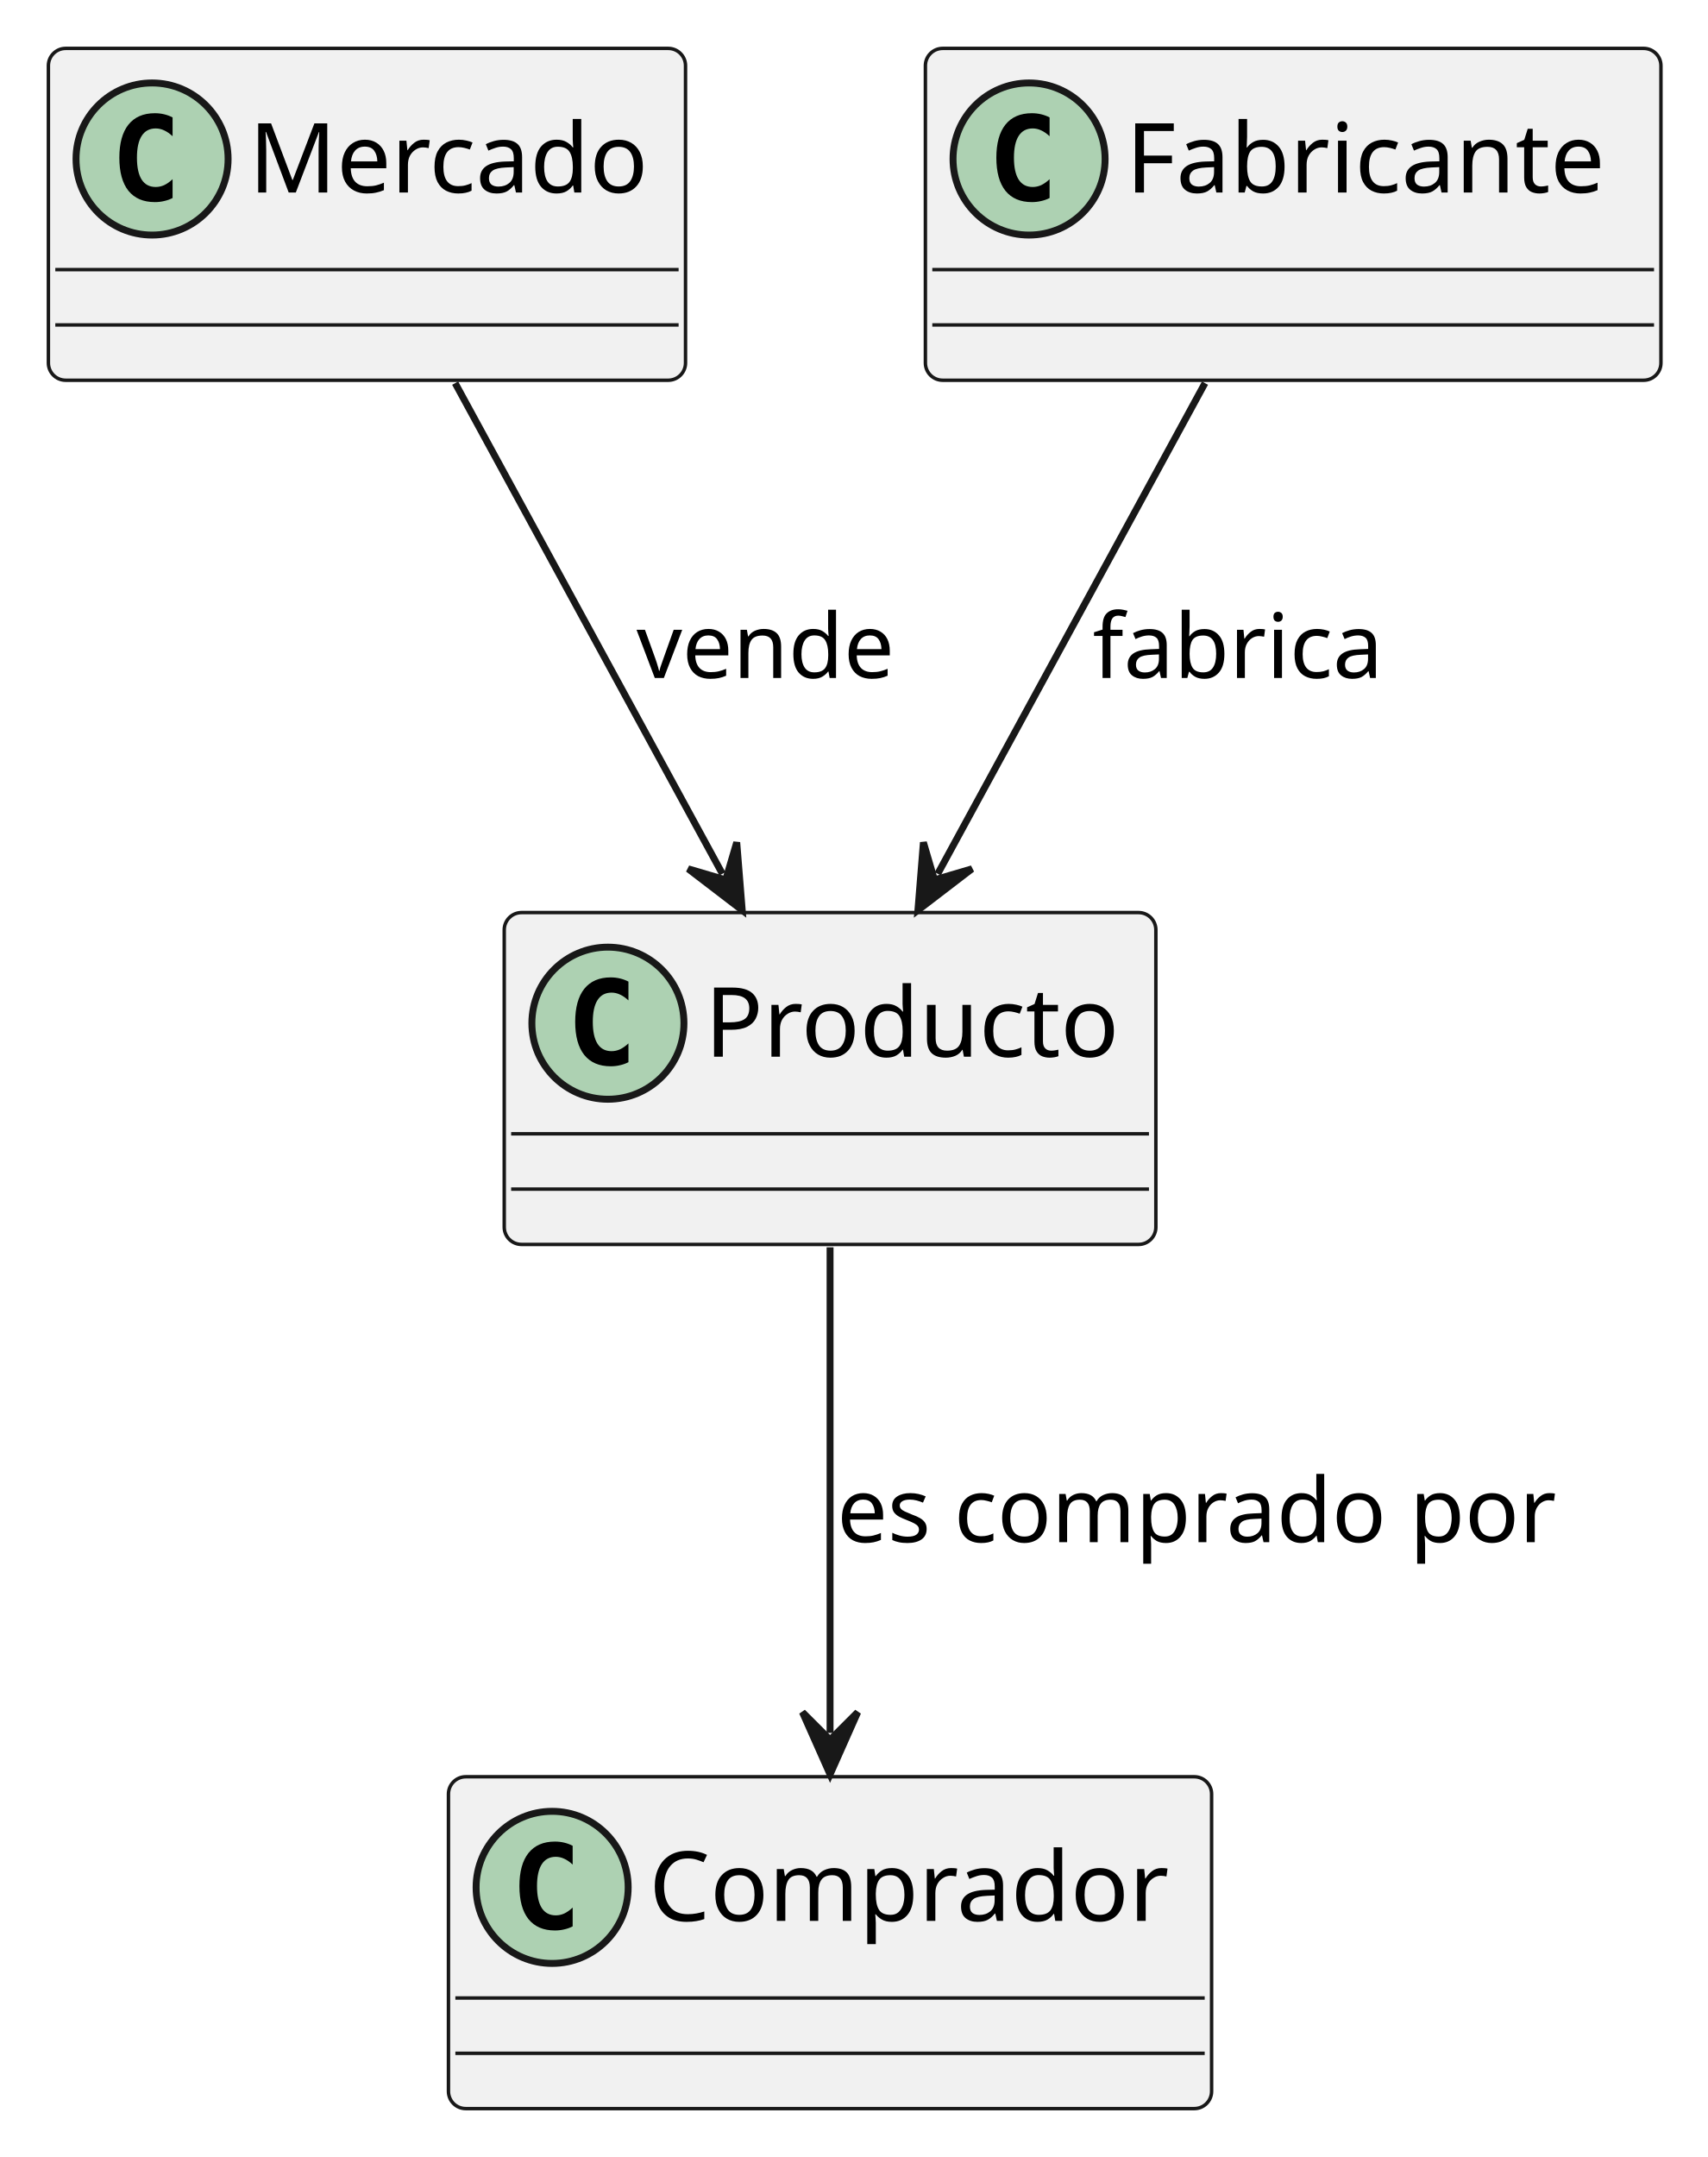
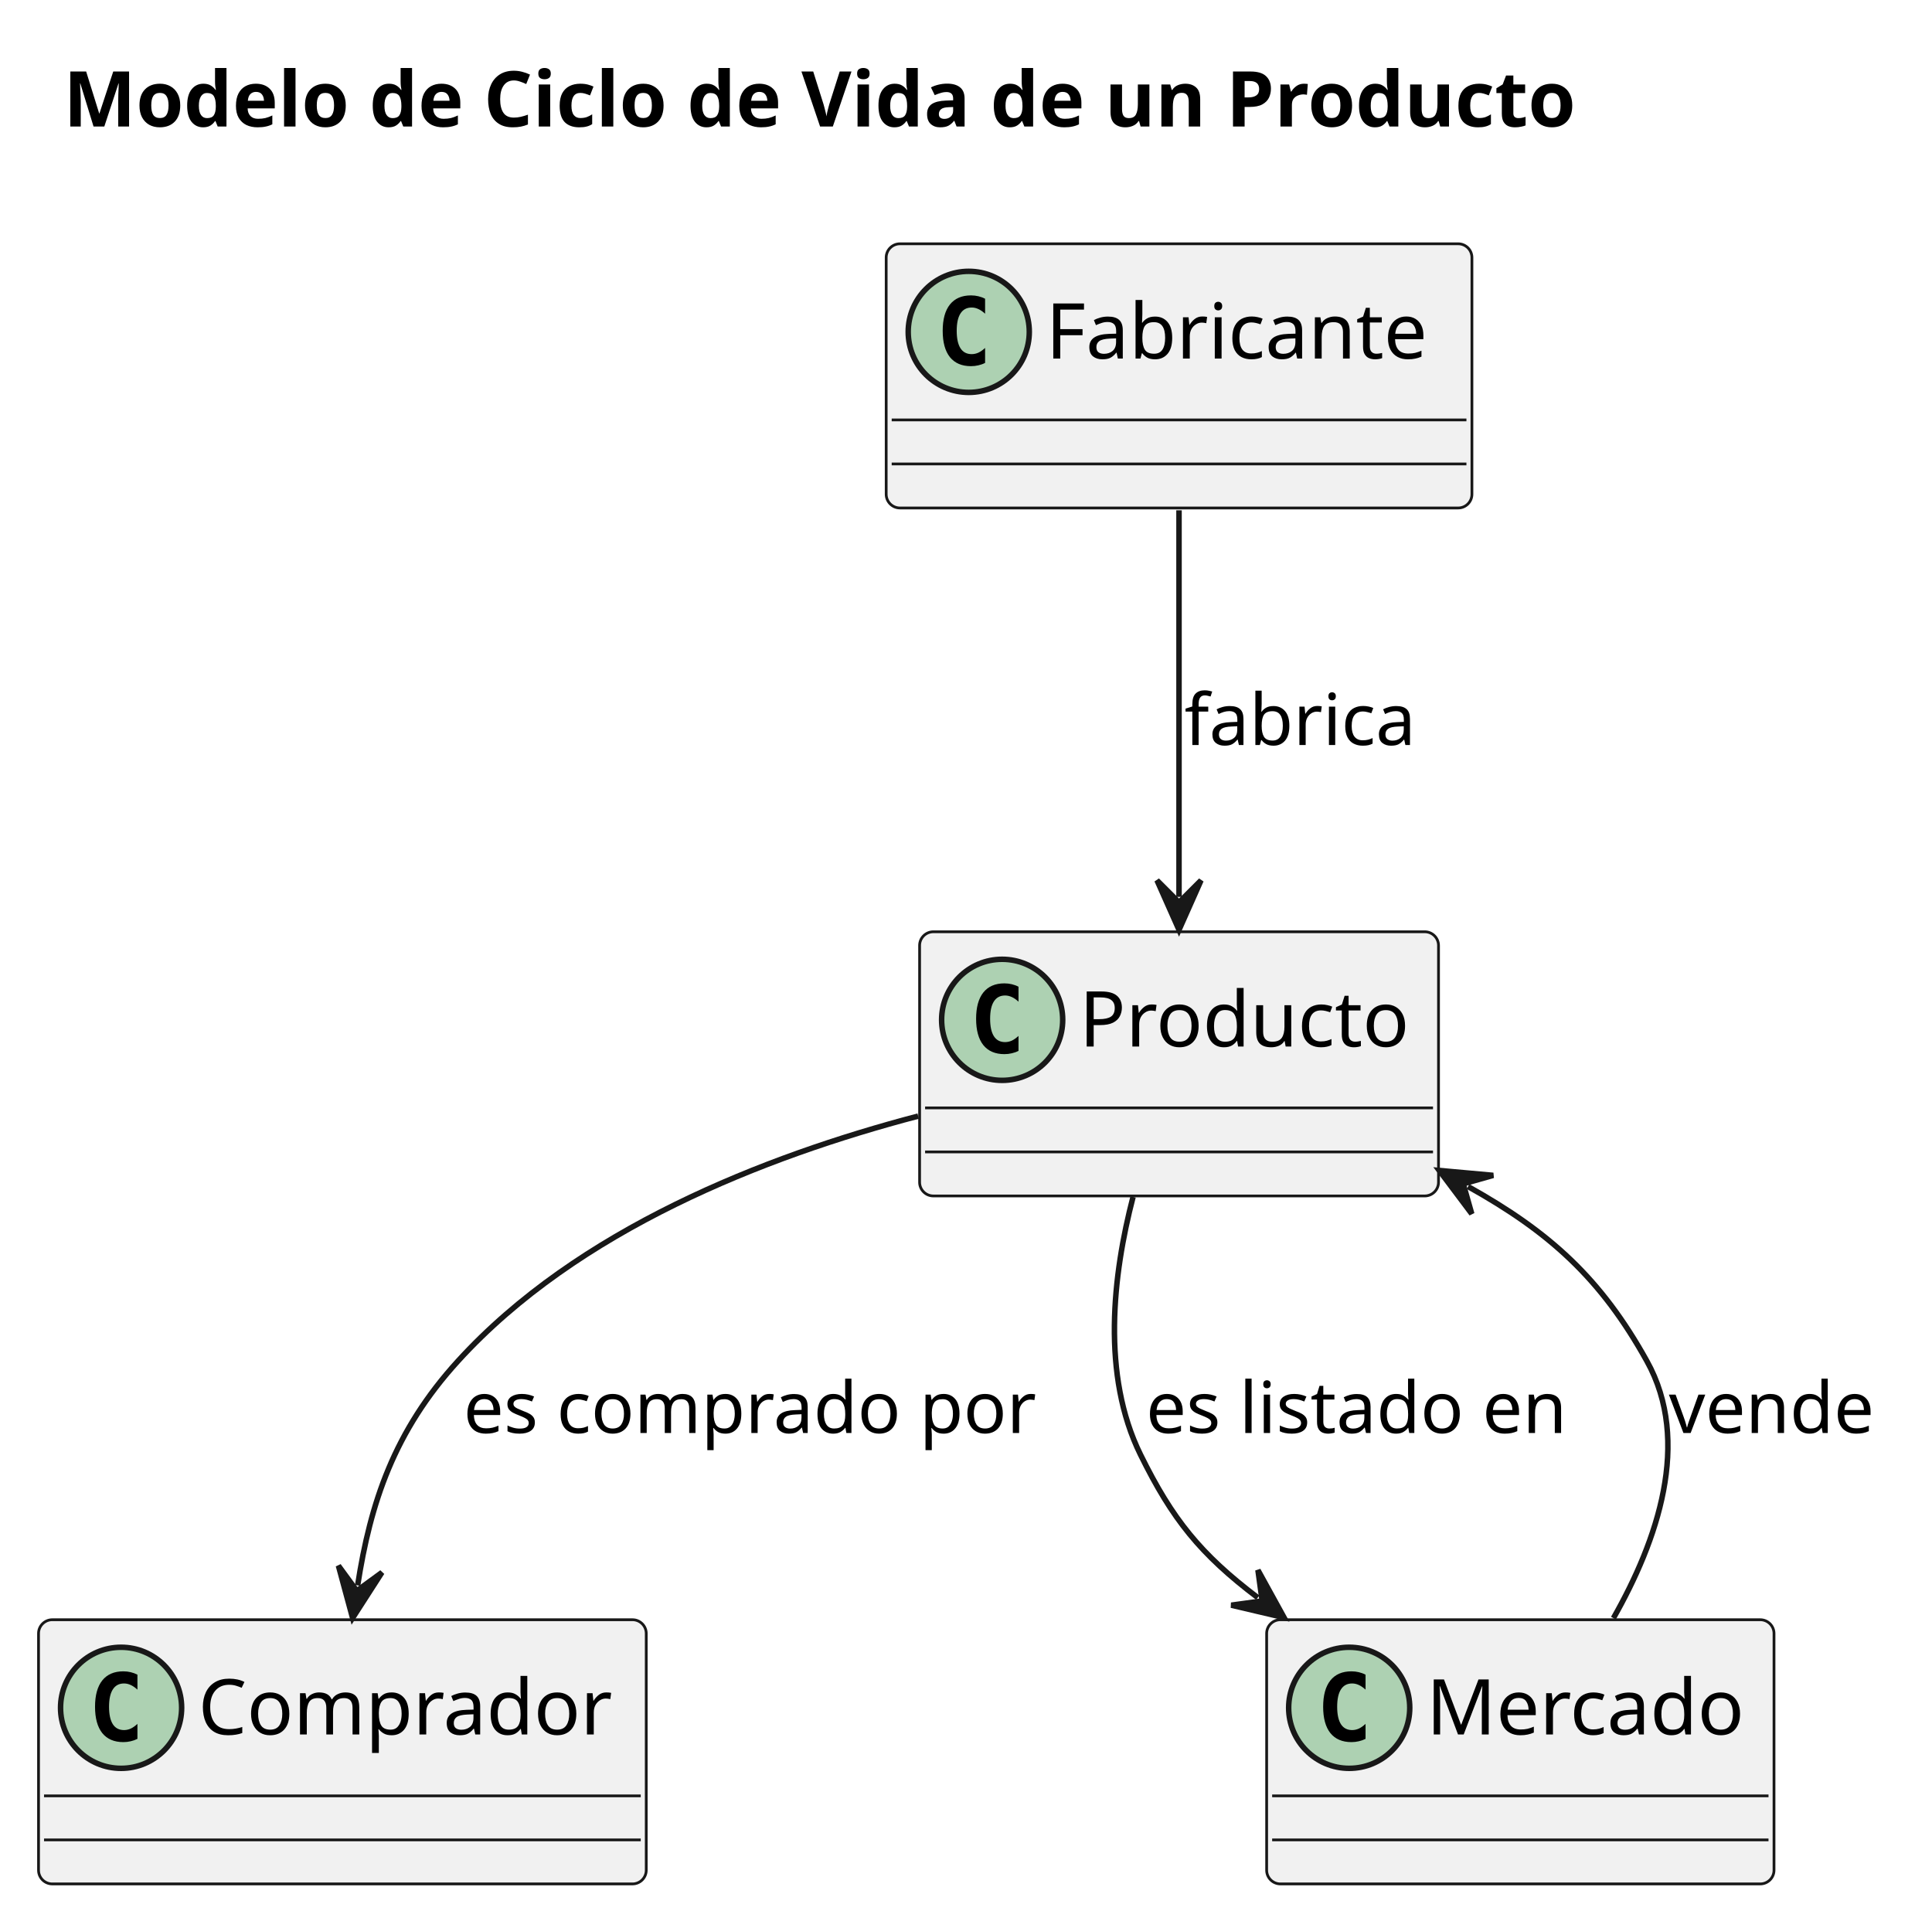
- <svg xmlns="http://www.w3.org/2000/svg" contentStyleType="text/css" height="312px" preserveAspectRatio="none" style="width:247px;height:312px;background:#FFFFFF;" version="1.1" viewBox="0 0 247 312" width="247px" zoomAndPan="magnify">
+ <svg xmlns="http://www.w3.org/2000/svg" contentStyleType="text/css" height="349px" preserveAspectRatio="none" style="width:351px;height:349px;background:#FFFFFF;" version="1.1" viewBox="0 0 351 349" width="351px" zoomAndPan="magnify">
  <defs />
  <g>
+     <text fill="#000000" font-family="sans-serif" font-size="14" font-weight="bold" lengthAdjust="spacing" textLength="314.357" x="11.512" y="22.995">Modelo de Ciclo de Vida de un Producto</text>
    <g id="elem_Producto">
-       <rect codeLine="1" fill="#F1F1F1" height="48" id="Producto" rx="2.5" ry="2.5" style="stroke:#181818;stroke-width:0.5;" width="94.275" x="72.95" y="132" />
-       <ellipse cx="87.95" cy="148" fill="#ADD1B2" rx="11" ry="11" style="stroke:#181818;stroke-width:1.0;" />
-       <path d="M90.919,153.641 Q90.341,153.938 89.7,154.078 Q89.059,154.234 88.356,154.234 Q85.856,154.234 84.528,152.594 Q83.216,150.938 83.216,147.812 Q83.216,144.688 84.528,143.031 Q85.856,141.375 88.356,141.375 Q89.059,141.375 89.7,141.531 Q90.356,141.688 90.919,141.984 L90.919,144.703 Q90.294,144.125 89.7,143.859 Q89.106,143.578 88.481,143.578 Q87.138,143.578 86.45,144.656 Q85.763,145.719 85.763,147.812 Q85.763,149.906 86.45,150.984 Q87.138,152.047 88.481,152.047 Q89.106,152.047 89.7,151.781 Q90.294,151.5 90.919,150.922 L90.919,153.641 Z " fill="#000000" />
-       <text fill="#000000" font-family="sans-serif" font-size="14" lengthAdjust="spacing" textLength="62.275" x="101.95" y="152.847">Producto</text>
-       <line style="stroke:#181818;stroke-width:0.5;" x1="73.95" x2="166.225" y1="164" y2="164" />
-       <line style="stroke:#181818;stroke-width:0.5;" x1="73.95" x2="166.225" y1="172" y2="172" />
+       <rect codeLine="3" fill="#F1F1F1" height="48" id="Producto" rx="2.5" ry="2.5" style="stroke:#181818;stroke-width:0.5;" width="94.275" x="167.07" y="169.297" />
+       <ellipse cx="182.07" cy="185.297" fill="#ADD1B2" rx="11" ry="11" style="stroke:#181818;stroke-width:1.0;" />
+       <path d="M185.039,190.938 Q184.461,191.234 183.82,191.375 Q183.179,191.531 182.476,191.531 Q179.976,191.531 178.648,189.891 Q177.336,188.234 177.336,185.109 Q177.336,181.984 178.648,180.328 Q179.976,178.672 182.476,178.672 Q183.179,178.672 183.82,178.828 Q184.476,178.984 185.039,179.281 L185.039,182 Q184.414,181.422 183.82,181.156 Q183.226,180.875 182.601,180.875 Q181.257,180.875 180.57,181.953 Q179.882,183.016 179.882,185.109 Q179.882,187.203 180.57,188.281 Q181.257,189.344 182.601,189.344 Q183.226,189.344 183.82,189.078 Q184.414,188.797 185.039,188.219 L185.039,190.938 Z " fill="#000000" />
+       <text fill="#000000" font-family="sans-serif" font-size="14" lengthAdjust="spacing" textLength="62.275" x="196.07" y="190.144">Producto</text>
+       <line style="stroke:#181818;stroke-width:0.5;" x1="168.07" x2="260.345" y1="201.297" y2="201.297" />
+       <line style="stroke:#181818;stroke-width:0.5;" x1="168.07" x2="260.345" y1="209.297" y2="209.297" />
    </g>
    <g id="elem_Comprador">
-       <rect codeLine="3" fill="#F1F1F1" height="48" id="Comprador" rx="2.5" ry="2.5" style="stroke:#181818;stroke-width:0.5;" width="110.408" x="64.88" y="257" />
-       <ellipse cx="79.88" cy="273" fill="#ADD1B2" rx="11" ry="11" style="stroke:#181818;stroke-width:1.0;" />
-       <path d="M82.849,278.641 Q82.271,278.938 81.63,279.078 Q80.989,279.234 80.286,279.234 Q77.786,279.234 76.458,277.594 Q75.146,275.938 75.146,272.812 Q75.146,269.688 76.458,268.031 Q77.786,266.375 80.286,266.375 Q80.989,266.375 81.63,266.531 Q82.286,266.688 82.849,266.984 L82.849,269.703 Q82.224,269.125 81.63,268.859 Q81.036,268.578 80.411,268.578 Q79.067,268.578 78.38,269.656 Q77.692,270.719 77.692,272.812 Q77.692,274.906 78.38,275.984 Q79.067,277.047 80.411,277.047 Q81.036,277.047 81.63,276.781 Q82.224,276.5 82.849,275.922 L82.849,278.641 Z " fill="#000000" />
-       <text fill="#000000" font-family="sans-serif" font-size="14" lengthAdjust="spacing" textLength="78.408" x="93.88" y="277.847">Comprador</text>
-       <line style="stroke:#181818;stroke-width:0.5;" x1="65.88" x2="174.288" y1="289" y2="289" />
-       <line style="stroke:#181818;stroke-width:0.5;" x1="65.88" x2="174.288" y1="297" y2="297" />
+       <rect codeLine="5" fill="#F1F1F1" height="48" id="Comprador" rx="2.5" ry="2.5" style="stroke:#181818;stroke-width:0.5;" width="110.408" x="7" y="294.297" />
+       <ellipse cx="22" cy="310.297" fill="#ADD1B2" rx="11" ry="11" style="stroke:#181818;stroke-width:1.0;" />
+       <path d="M24.969,315.938 Q24.391,316.234 23.75,316.375 Q23.109,316.531 22.406,316.531 Q19.906,316.531 18.578,314.891 Q17.266,313.234 17.266,310.109 Q17.266,306.984 18.578,305.328 Q19.906,303.672 22.406,303.672 Q23.109,303.672 23.75,303.828 Q24.406,303.984 24.969,304.281 L24.969,307 Q24.344,306.422 23.75,306.156 Q23.156,305.875 22.531,305.875 Q21.188,305.875 20.5,306.953 Q19.812,308.016 19.812,310.109 Q19.812,312.203 20.5,313.281 Q21.188,314.344 22.531,314.344 Q23.156,314.344 23.75,314.078 Q24.344,313.797 24.969,313.219 L24.969,315.938 Z " fill="#000000" />
+       <text fill="#000000" font-family="sans-serif" font-size="14" lengthAdjust="spacing" textLength="78.408" x="36" y="315.144">Comprador</text>
+       <line style="stroke:#181818;stroke-width:0.5;" x1="8" x2="116.408" y1="326.297" y2="326.297" />
+       <line style="stroke:#181818;stroke-width:0.5;" x1="8" x2="116.408" y1="334.297" y2="334.297" />
    </g>
    <g id="elem_Mercado">
-       <rect codeLine="5" fill="#F1F1F1" height="48" id="Mercado" rx="2.5" ry="2.5" style="stroke:#181818;stroke-width:0.5;" width="92.177" x="7" y="7" />
-       <ellipse cx="22" cy="23" fill="#ADD1B2" rx="11" ry="11" style="stroke:#181818;stroke-width:1.0;" />
-       <path d="M24.969,28.641 Q24.391,28.938 23.75,29.078 Q23.109,29.234 22.406,29.234 Q19.906,29.234 18.578,27.594 Q17.266,25.938 17.266,22.812 Q17.266,19.688 18.578,18.031 Q19.906,16.375 22.406,16.375 Q23.109,16.375 23.75,16.531 Q24.406,16.688 24.969,16.984 L24.969,19.703 Q24.344,19.125 23.75,18.859 Q23.156,18.578 22.531,18.578 Q21.188,18.578 20.5,19.656 Q19.812,20.719 19.812,22.812 Q19.812,24.906 20.5,25.984 Q21.188,27.047 22.531,27.047 Q23.156,27.047 23.75,26.781 Q24.344,26.5 24.969,25.922 L24.969,28.641 Z " fill="#000000" />
-       <text fill="#000000" font-family="sans-serif" font-size="14" lengthAdjust="spacing" textLength="60.177" x="36" y="27.847">Mercado</text>
-       <line style="stroke:#181818;stroke-width:0.5;" x1="8" x2="98.177" y1="39" y2="39" />
-       <line style="stroke:#181818;stroke-width:0.5;" x1="8" x2="98.177" y1="47" y2="47" />
+       <rect codeLine="7" fill="#F1F1F1" height="48" id="Mercado" rx="2.5" ry="2.5" style="stroke:#181818;stroke-width:0.5;" width="92.177" x="230.12" y="294.297" />
+       <ellipse cx="245.12" cy="310.297" fill="#ADD1B2" rx="11" ry="11" style="stroke:#181818;stroke-width:1.0;" />
+       <path d="M248.089,315.938 Q247.511,316.234 246.87,316.375 Q246.229,316.531 245.526,316.531 Q243.026,316.531 241.698,314.891 Q240.386,313.234 240.386,310.109 Q240.386,306.984 241.698,305.328 Q243.026,303.672 245.526,303.672 Q246.229,303.672 246.87,303.828 Q247.526,303.984 248.089,304.281 L248.089,307 Q247.464,306.422 246.87,306.156 Q246.276,305.875 245.651,305.875 Q244.308,305.875 243.62,306.953 Q242.933,308.016 242.933,310.109 Q242.933,312.203 243.62,313.281 Q244.308,314.344 245.651,314.344 Q246.276,314.344 246.87,314.078 Q247.464,313.797 248.089,313.219 L248.089,315.938 Z " fill="#000000" />
+       <text fill="#000000" font-family="sans-serif" font-size="14" lengthAdjust="spacing" textLength="60.177" x="259.12" y="315.144">Mercado</text>
+       <line style="stroke:#181818;stroke-width:0.5;" x1="231.12" x2="321.297" y1="326.297" y2="326.297" />
+       <line style="stroke:#181818;stroke-width:0.5;" x1="231.12" x2="321.297" y1="334.297" y2="334.297" />
    </g>
    <g id="elem_Fabricante">
-       <rect codeLine="7" fill="#F1F1F1" height="48" id="Fabricante" rx="2.5" ry="2.5" style="stroke:#181818;stroke-width:0.5;" width="106.416" x="133.88" y="7" />
-       <ellipse cx="148.88" cy="23" fill="#ADD1B2" rx="11" ry="11" style="stroke:#181818;stroke-width:1.0;" />
-       <path d="M151.849,28.641 Q151.271,28.938 150.63,29.078 Q149.989,29.234 149.286,29.234 Q146.786,29.234 145.458,27.594 Q144.146,25.938 144.146,22.812 Q144.146,19.688 145.458,18.031 Q146.786,16.375 149.286,16.375 Q149.989,16.375 150.63,16.531 Q151.286,16.688 151.849,16.984 L151.849,19.703 Q151.224,19.125 150.63,18.859 Q150.036,18.578 149.411,18.578 Q148.067,18.578 147.38,19.656 Q146.692,20.719 146.692,22.812 Q146.692,24.906 147.38,25.984 Q148.067,27.047 149.411,27.047 Q150.036,27.047 150.63,26.781 Q151.224,26.5 151.849,25.922 L151.849,28.641 Z " fill="#000000" />
-       <text fill="#000000" font-family="sans-serif" font-size="14" lengthAdjust="spacing" textLength="74.416" x="162.88" y="27.847">Fabricante</text>
-       <line style="stroke:#181818;stroke-width:0.5;" x1="134.88" x2="239.296" y1="39" y2="39" />
-       <line style="stroke:#181818;stroke-width:0.5;" x1="134.88" x2="239.296" y1="47" y2="47" />
+       <rect codeLine="9" fill="#F1F1F1" height="48" id="Fabricante" rx="2.5" ry="2.5" style="stroke:#181818;stroke-width:0.5;" width="106.416" x="161" y="44.297" />
+       <ellipse cx="176" cy="60.297" fill="#ADD1B2" rx="11" ry="11" style="stroke:#181818;stroke-width:1.0;" />
+       <path d="M178.969,65.938 Q178.391,66.234 177.75,66.375 Q177.109,66.531 176.406,66.531 Q173.906,66.531 172.578,64.891 Q171.266,63.234 171.266,60.109 Q171.266,56.984 172.578,55.328 Q173.906,53.672 176.406,53.672 Q177.109,53.672 177.75,53.828 Q178.406,53.984 178.969,54.281 L178.969,57 Q178.344,56.422 177.75,56.156 Q177.156,55.875 176.531,55.875 Q175.188,55.875 174.5,56.953 Q173.812,58.016 173.812,60.109 Q173.812,62.203 174.5,63.281 Q175.188,64.344 176.531,64.344 Q177.156,64.344 177.75,64.078 Q178.344,63.797 178.969,63.219 L178.969,65.938 Z " fill="#000000" />
+       <text fill="#000000" font-family="sans-serif" font-size="14" lengthAdjust="spacing" textLength="74.416" x="190" y="65.144">Fabricante</text>
+       <line style="stroke:#181818;stroke-width:0.5;" x1="162" x2="266.416" y1="76.297" y2="76.297" />
+       <line style="stroke:#181818;stroke-width:0.5;" x1="162" x2="266.416" y1="84.297" y2="84.297" />
    </g>
    <g id="link_Producto_Comprador">
-       <path codeLine="9" d="M120.09,180.42 C120.09,202.31 120.09,228.8 120.09,250.66 " fill="none" id="Producto-to-Comprador" style="stroke:#181818;stroke-width:1.0;" />
-       <polygon fill="#181818" points="120.09,256.66,124.09,247.66,120.09,251.66,116.09,247.66,120.09,256.66" style="stroke:#181818;stroke-width:1.0;" />
-       <text fill="#000000" font-family="sans-serif" font-size="13" lengthAdjust="spacing" textLength="110.119" x="121.09" y="223.067">es comprado por</text>
+       <path codeLine="11" d="M166.81,202.787 C138.9,210.117 104.93,223.447 83.2,247.297 C71.58,260.057 67.298,273.078 64.978,288.058 " fill="none" id="Producto-to-Comprador" style="stroke:#181818;stroke-width:1.0;" />
+       <polygon fill="#181818" points="64.06,293.987,69.39,285.705,64.825,289.046,61.485,284.481,64.06,293.987" style="stroke:#181818;stroke-width:1.0;" />
+       <text fill="#000000" font-family="sans-serif" font-size="13" lengthAdjust="spacing" textLength="110.119" x="84.2" y="260.364">es comprado por</text>
    </g>
    <g id="link_Mercado_Producto">
-       <path codeLine="10" d="M65.85,55.42 C77.77,77.31 92.599,104.531 104.509,126.391 " fill="none" id="Mercado-to-Producto" style="stroke:#181818;stroke-width:1.0;" />
-       <polygon fill="#181818" points="107.38,131.66,106.587,121.843,104.988,127.269,99.562,125.671,107.38,131.66" style="stroke:#181818;stroke-width:1.0;" />
-       <text fill="#000000" font-family="sans-serif" font-size="13" lengthAdjust="spacing" textLength="40.181" x="92.09" y="98.067">vende</text>
+       <path codeLine="12" d="M293.12,294.007 C301.12,279.937 307.34,261.947 299.2,247.297 C290.85,232.247 281.491,223.829 266.711,215.589 " fill="none" id="Mercado-to-Producto" style="stroke:#181818;stroke-width:1.0;" />
+       <polygon fill="#181818" points="261.47,212.667,267.383,220.543,265.837,215.102,271.279,213.556,261.47,212.667" style="stroke:#181818;stroke-width:1.0;" />
+       <text fill="#000000" font-family="sans-serif" font-size="13" lengthAdjust="spacing" textLength="40.181" x="303.2" y="260.364">vende</text>
+     </g>
+     <g id="link_Producto_Mercado">
+       <path codeLine="14" d="M205.85,217.477 C202.16,231.677 200.08,249.837 207.2,264.297 C213.01,276.087 218.06,282.35 228.51,290.28 " fill="none" id="Producto-to-Mercado" style="stroke:#181818;stroke-width:1.0;" />
+       <polygon fill="#181818" points="233.29,293.907,228.539,285.28,229.307,290.884,223.703,291.653,233.29,293.907" style="stroke:#181818;stroke-width:1.0;" />
+       <text fill="#000000" font-family="sans-serif" font-size="13" lengthAdjust="spacing" textLength="82.539" x="208.2" y="260.364">es listado en</text>
    </g>
    <g id="link_Fabricante_Producto">
-       <path codeLine="11" d="M174.33,55.42 C162.41,77.31 147.581,104.531 135.671,126.391 " fill="none" id="Fabricante-to-Producto" style="stroke:#181818;stroke-width:1.0;" />
-       <polygon fill="#181818" points="132.8,131.66,140.618,125.671,135.192,127.269,133.593,121.843,132.8,131.66" style="stroke:#181818;stroke-width:1.0;" />
-       <text fill="#000000" font-family="sans-serif" font-size="13" lengthAdjust="spacing" textLength="44.865" x="158.09" y="98.067">fabrica</text>
+       <path codeLine="13" d="M214.2,92.717 C214.2,114.607 214.2,141.097 214.2,162.957 " fill="none" id="Fabricante-to-Producto" style="stroke:#181818;stroke-width:1.0;" />
+       <polygon fill="#181818" points="214.2,168.957,218.2,159.957,214.2,163.957,210.2,159.957,214.2,168.957" style="stroke:#181818;stroke-width:1.0;" />
+       <text fill="#000000" font-family="sans-serif" font-size="13" lengthAdjust="spacing" textLength="44.865" x="215.2" y="135.364">fabrica</text>
    </g>
  </g>
</svg>
